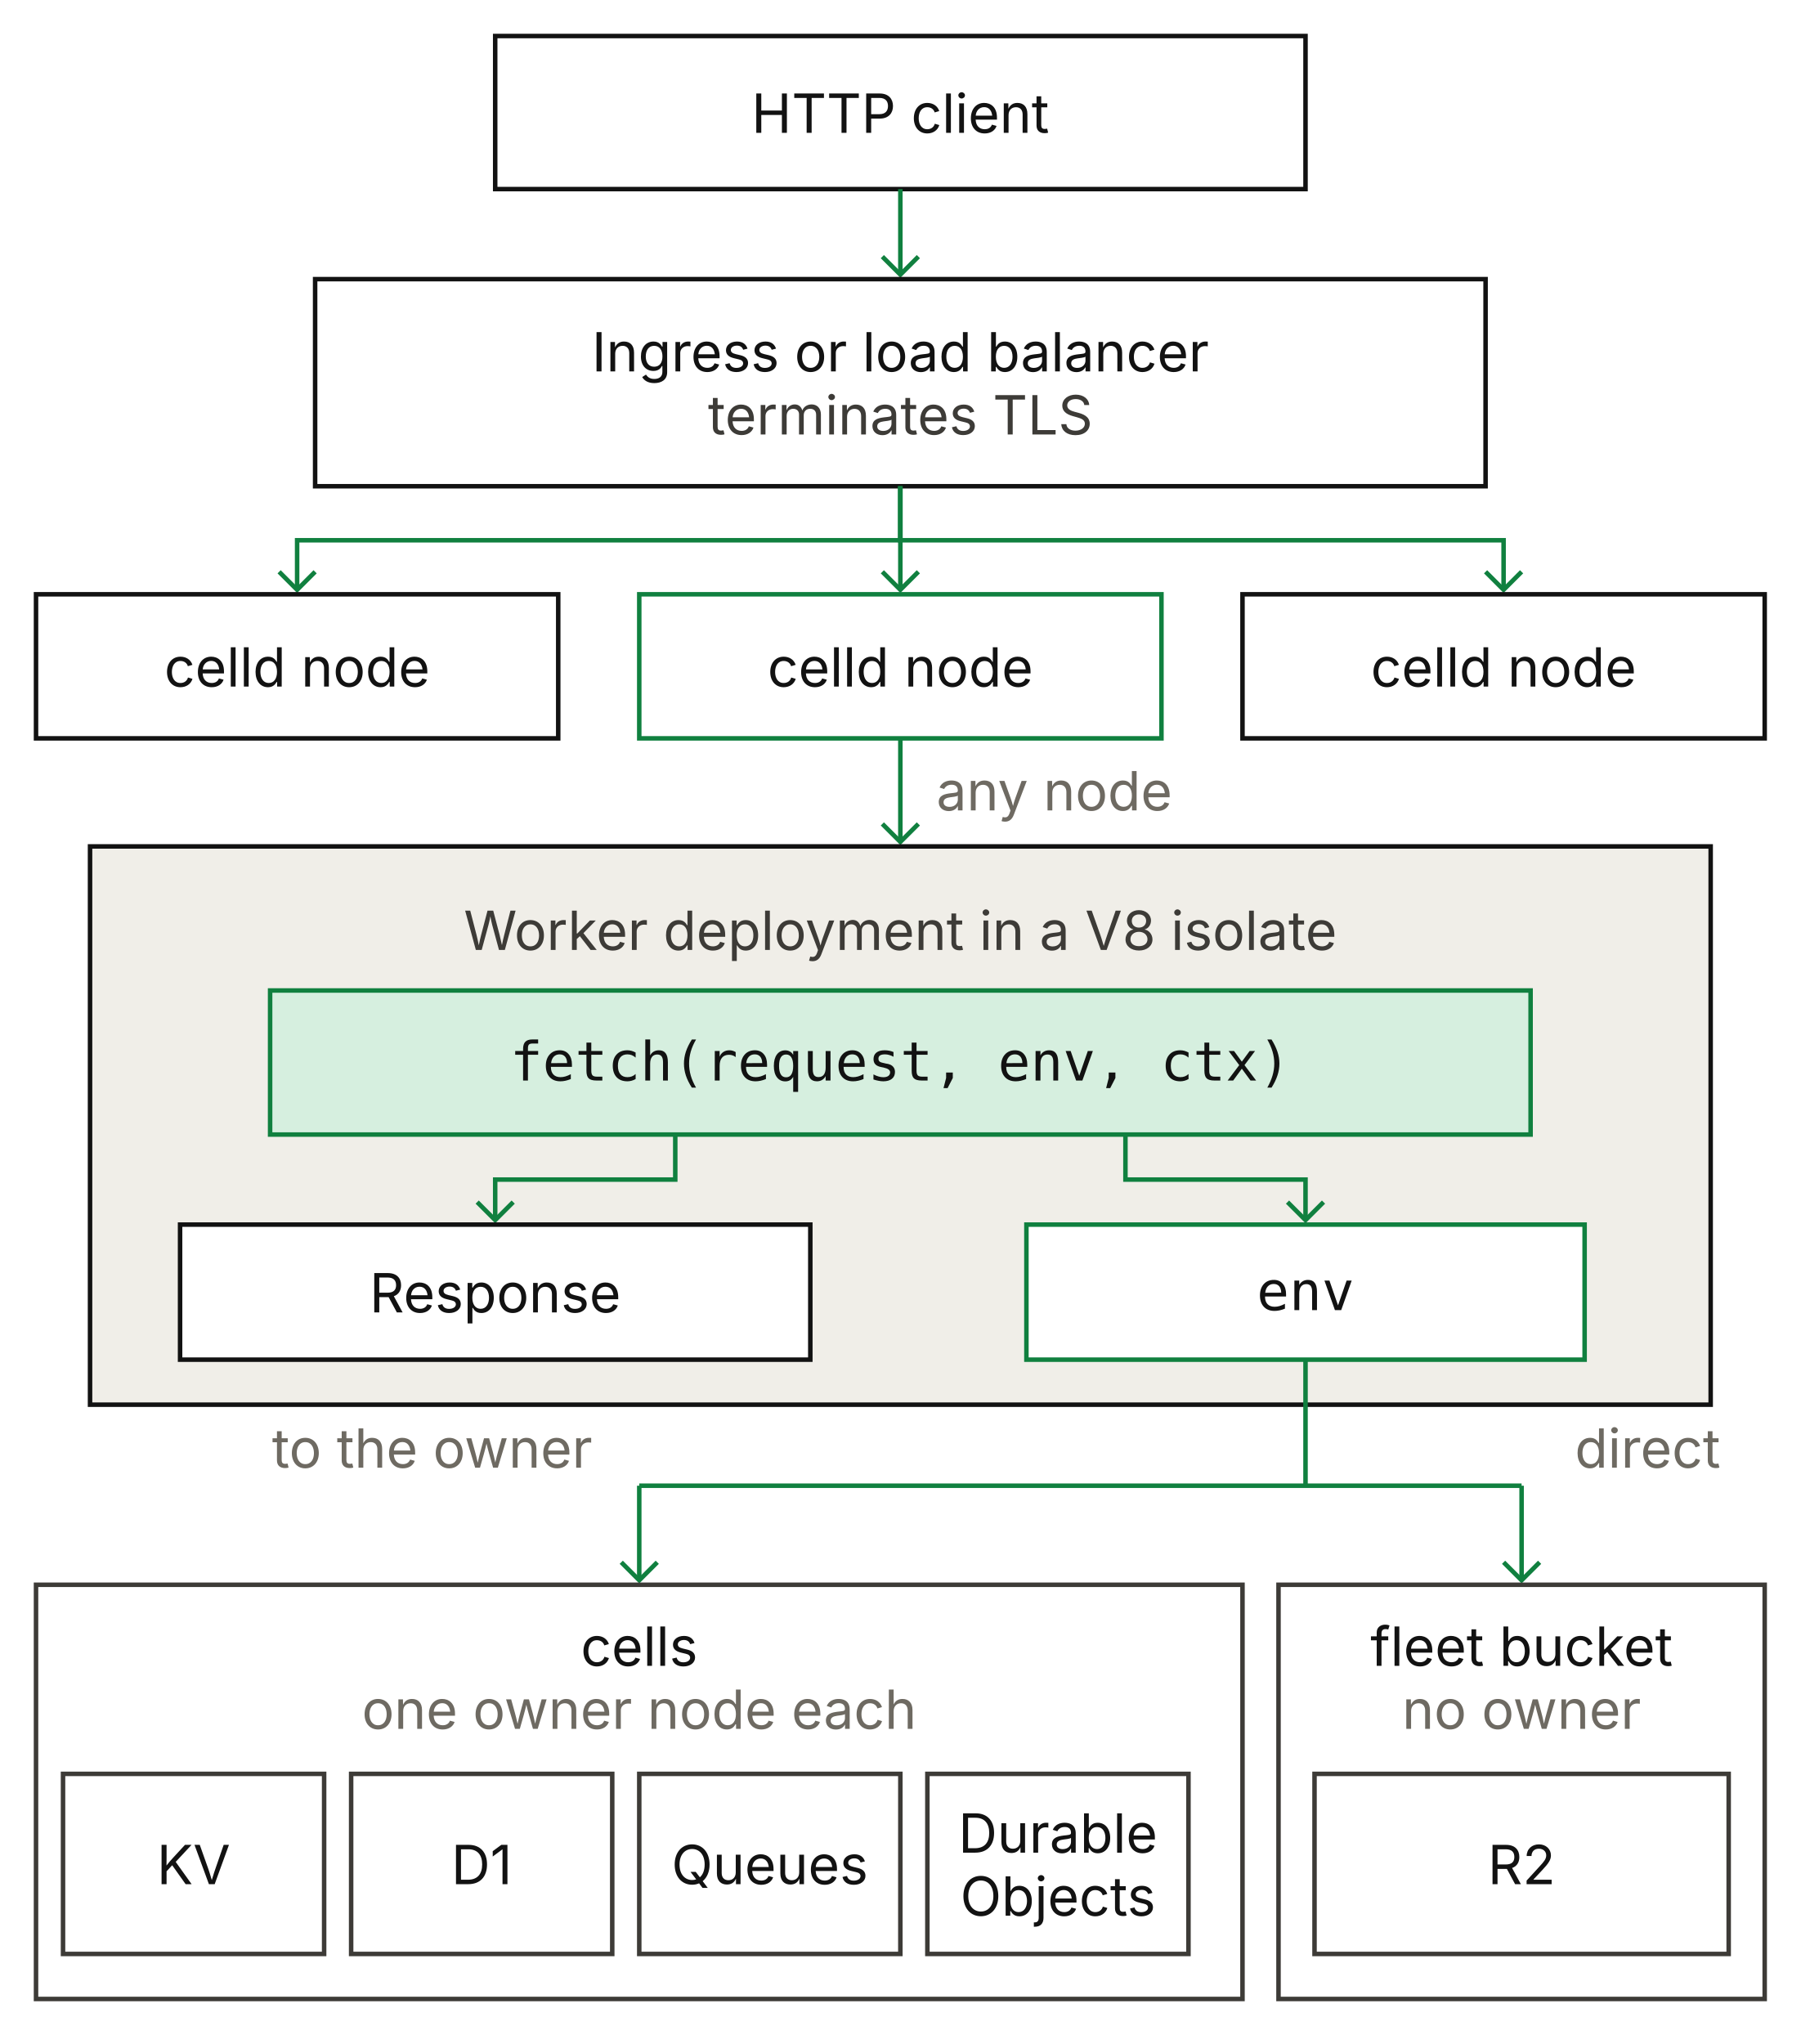
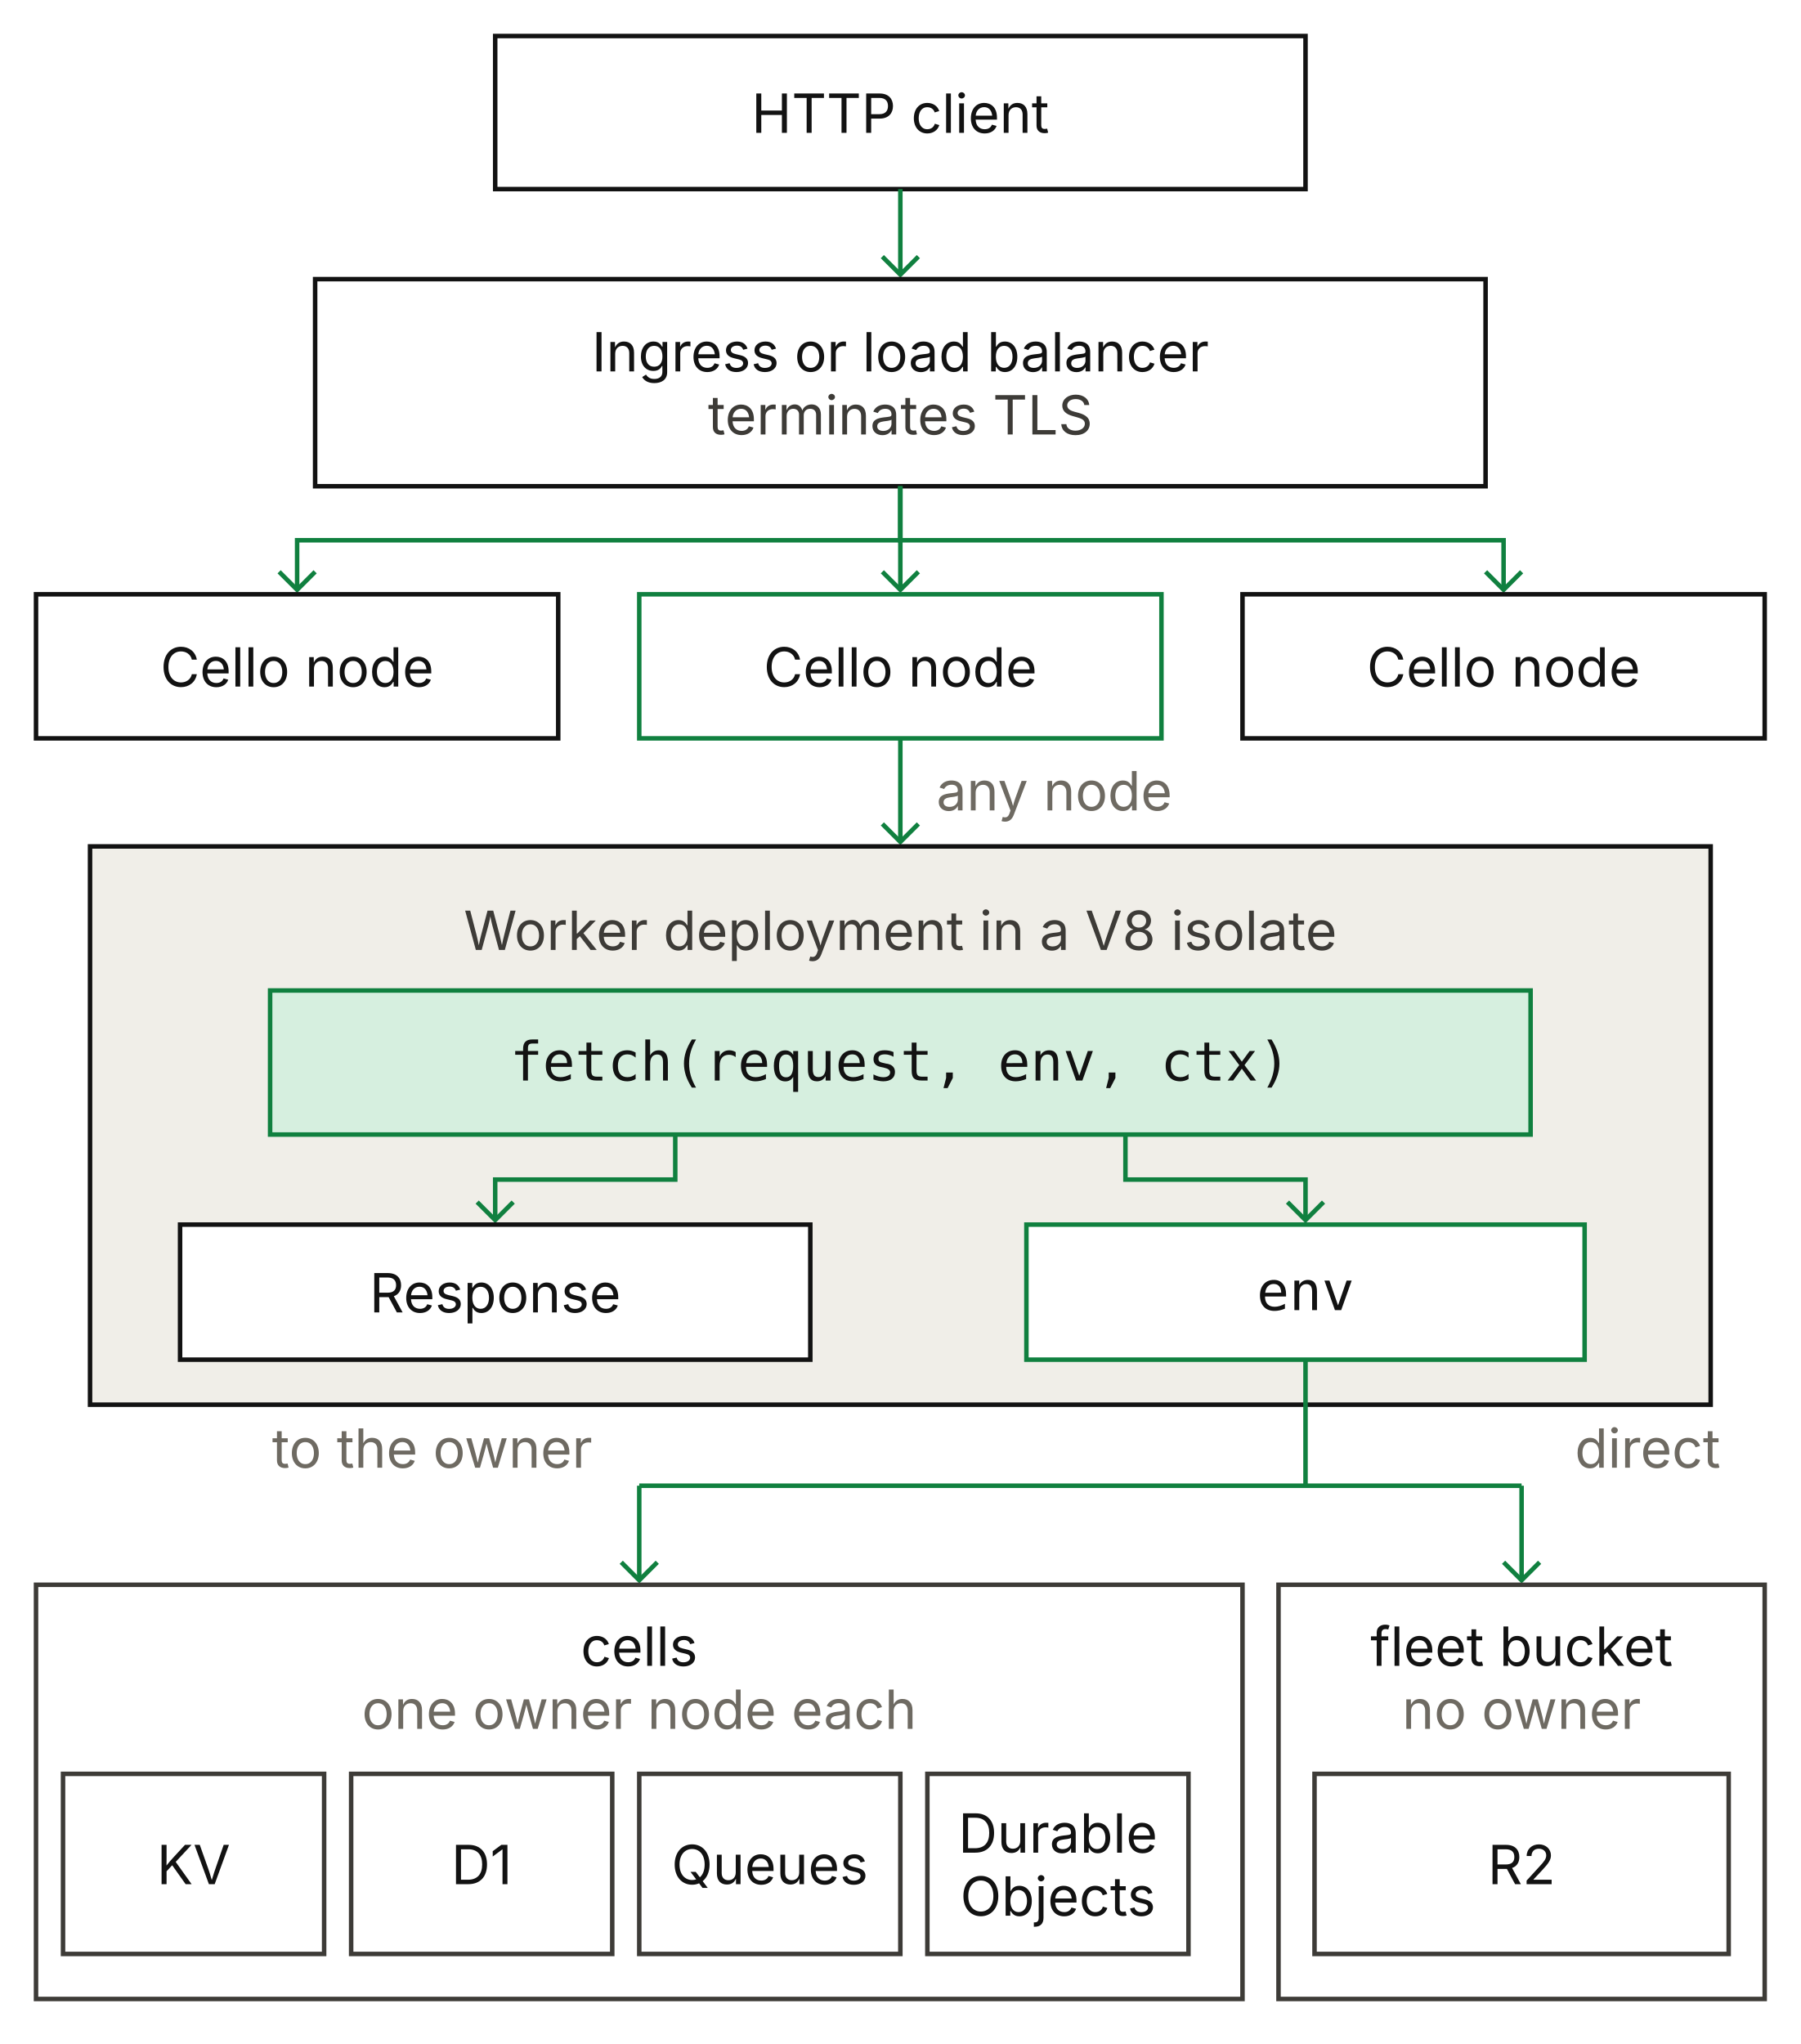
<svg xmlns="http://www.w3.org/2000/svg" viewBox="0 0 400 454" role="img" aria-labelledby="workersFlowTitle workersFlowDesc">
  <style>
    /* GitHub renders this file as an image, so the diagram carries literal
       colours here. The site rules in landing/src/style.css are more specific,
       so the documentation theme tokens win there. SVG paints text black by
       default, and a class that sets only `color` never reaches the fill, so
       every label sets fill="currentColor" as well. */
    svg { font-family: ui-sans-serif, system-ui, -apple-system, sans-serif; }
    text { font-size: 12px; fill: currentColor; }
    .mono { font-family: ui-monospace, SFMono-Regular, Menlo, monospace; }
    .d-ink { color: #121212; }
    .d-soft { color: #3d3b37; }
    .d-faint { color: #6e6a62; }
    .d-acc { color: #10803f; }
    .d-panel { color: #ffffff; }
    .d-sunk { color: #f0eee8; }
    .d-tint { color: #d6efdf; }
    @media (prefers-color-scheme: dark) {
      .d-ink { color: #efede7; }
      .d-soft { color: #c9c6be; }
      .d-faint { color: #928e85; }
      .d-acc { color: #3fc472; }
      .d-panel { color: #1a1a19; }
      .d-sunk { color: #232321; }
      .d-tint { color: #10301d; }
    }
  </style>
  <defs>
    <marker id="wf-arrow" viewBox="0 0 10 10" refX="5" refY="5" markerWidth="10" markerHeight="10" markerUnits="userSpaceOnUse" orient="auto-start-reverse">
      <path class="d-acc" fill="none" stroke="currentColor" stroke-width="1" d="M1 1 L5 5 L1 9" />
    </marker>
    <marker id="wf-arrow-acc" viewBox="0 0 10 10" refX="5" refY="5" markerWidth="10" markerHeight="10" markerUnits="userSpaceOnUse" orient="auto-start-reverse">
      <path class="d-acc" fill="none" stroke="currentColor" stroke-width="1" d="M1 1 L5 5 L1 9" />
    </marker>
  </defs>
  <rect class="d-panel" x="110" y="8" width="180" height="34" fill="currentColor" />
  <rect class="d-ink" x="110" y="8" width="180" height="34" fill="none" stroke="currentColor" stroke-width="1" />
  <text class="d-ink" x="200" y="29.5" fill="currentColor" text-anchor="middle">HTTP client</text>
  <path class="d-acc" d="M200,42 V61" fill="none" stroke="currentColor" stroke-width="1" marker-end="url(#wf-arrow)" />
  <rect class="d-panel" x="70" y="62" width="260" height="46" fill="currentColor" />
  <rect class="d-ink" x="70" y="62" width="260" height="46" fill="none" stroke="currentColor" stroke-width="1" />
  <text class="d-ink" x="200" y="82.5" fill="currentColor" text-anchor="middle">Ingress or load balancer</text>
  <text class="d-soft" x="200" y="96.5" fill="currentColor" text-anchor="middle">terminates TLS</text>
  <path class="d-acc" d="M200 108 V120 H66 V131" fill="none" stroke="currentColor" stroke-width="1" marker-end="url(#wf-arrow)" />
  <path class="d-acc" d="M200,108 V131" fill="none" stroke="currentColor" stroke-width="1" marker-end="url(#wf-arrow)" />
  <path class="d-acc" d="M200 108 V120 H334 V131" fill="none" stroke="currentColor" stroke-width="1" marker-end="url(#wf-arrow)" />
  <rect class="d-ink" x="8" y="132" width="116" height="32" fill="none" stroke="currentColor" stroke-width="1" />
-   <text class="d-ink" x="66" y="152.5" fill="currentColor" text-anchor="middle">celld node</text>
+   <text class="d-ink" x="66" y="152.5" fill="currentColor" text-anchor="middle">Cello node</text>
  <rect class="d-acc" x="142" y="132" width="116" height="32" fill="none" stroke="currentColor" stroke-width="1" />
-   <text class="d-ink" x="200" y="152.5" fill="currentColor" text-anchor="middle">celld node</text>
+   <text class="d-ink" x="200" y="152.5" fill="currentColor" text-anchor="middle">Cello node</text>
  <rect class="d-ink" x="276" y="132" width="116" height="32" fill="none" stroke="currentColor" stroke-width="1" />
-   <text class="d-ink" x="334" y="152.5" fill="currentColor" text-anchor="middle">celld node</text>
+   <text class="d-ink" x="334" y="152.5" fill="currentColor" text-anchor="middle">Cello node</text>
  <path class="d-acc" d="M200,164 V187" fill="none" stroke="currentColor" stroke-width="1" marker-end="url(#wf-arrow)" />
  <text class="d-faint" x="208" y="180" fill="currentColor">any node</text>
  <rect class="d-sunk" x="20" y="188" width="360" height="124" fill="currentColor" />
  <rect class="d-ink" x="20" y="188" width="360" height="124" fill="none" stroke="currentColor" stroke-width="1" />
  <text class="d-soft" x="200" y="211" fill="currentColor" text-anchor="middle">Worker deployment in a V8 isolate</text>
  <rect class="d-tint" x="60" y="220" width="280" height="32" fill="currentColor" />
  <rect class="d-acc" x="60" y="220" width="280" height="32" fill="none" stroke="currentColor" stroke-width="1" />
  <text class="d-ink mono" x="200" y="240" fill="currentColor" text-anchor="middle">fetch(request, env, ctx)</text>
  <path class="d-acc" d="M150 252 V262 H110 V271" fill="none" stroke="currentColor" stroke-width="1" marker-end="url(#wf-arrow)" />
  <path class="d-acc" d="M250 252 V262 H290 V271" fill="none" stroke="currentColor" stroke-width="1" marker-end="url(#wf-arrow-acc)" />
  <rect class="d-panel" x="40" y="272" width="140" height="30" fill="currentColor" />
  <rect class="d-ink" x="40" y="272" width="140" height="30" fill="none" stroke="currentColor" stroke-width="1" />
  <text class="d-ink" x="110" y="291.5" fill="currentColor" text-anchor="middle">Response</text>
  <rect class="d-panel" x="228" y="272" width="124" height="30" fill="currentColor" />
  <rect class="d-acc" x="228" y="272" width="124" height="30" fill="none" stroke="currentColor" stroke-width="1" />
  <text class="d-ink mono" x="290" y="291" fill="currentColor" text-anchor="middle">env</text>
  <path class="d-acc" d="M290,302 V330" fill="none" stroke="currentColor" stroke-width="1" />
  <path class="d-acc" d="M142,330 H338" fill="none" stroke="currentColor" stroke-width="1" />
  <path class="d-acc" d="M142,330 V351" fill="none" stroke="currentColor" stroke-width="1" marker-end="url(#wf-arrow-acc)" />
  <path class="d-acc" d="M338,330 V351" fill="none" stroke="currentColor" stroke-width="1" marker-end="url(#wf-arrow-acc)" />
  <text class="d-faint" x="96" y="326" fill="currentColor" text-anchor="middle">to the owner</text>
  <text class="d-faint" x="366" y="326" fill="currentColor" text-anchor="middle">direct</text>
  <rect class="d-soft" x="8" y="352" width="268" height="92" fill="none" stroke="currentColor" stroke-width="1" />
  <text class="d-ink" x="142" y="370" fill="currentColor" text-anchor="middle">cells</text>
  <text class="d-faint" x="142" y="384" fill="currentColor" text-anchor="middle">one owner node each</text>
  <rect class="d-soft" x="14" y="394" width="58" height="40" fill="none" stroke="currentColor" stroke-width="1" />
  <text class="d-ink" x="43" y="418.5" fill="currentColor" text-anchor="middle">KV</text>
  <rect class="d-soft" x="78" y="394" width="58" height="40" fill="none" stroke="currentColor" stroke-width="1" />
  <text class="d-ink" x="107" y="418.5" fill="currentColor" text-anchor="middle">D1</text>
  <rect class="d-soft" x="142" y="394" width="58" height="40" fill="none" stroke="currentColor" stroke-width="1" />
  <text class="d-ink" x="171" y="418.5" fill="currentColor" text-anchor="middle">Queues</text>
  <rect class="d-soft" x="206" y="394" width="58" height="40" fill="none" stroke="currentColor" stroke-width="1" />
  <text class="d-ink" x="235" y="411.5" fill="currentColor" text-anchor="middle">Durable</text>
  <text class="d-ink" x="235" y="425.5" fill="currentColor" text-anchor="middle">Objects</text>
  <rect class="d-soft" x="284" y="352" width="108" height="92" fill="none" stroke="currentColor" stroke-width="1" />
  <text class="d-ink" x="338" y="370" fill="currentColor" text-anchor="middle">fleet bucket</text>
  <text class="d-faint" x="338" y="384" fill="currentColor" text-anchor="middle">no owner</text>
  <rect class="d-soft" x="292" y="394" width="92" height="40" fill="none" stroke="currentColor" stroke-width="1" />
  <text class="d-ink" x="338" y="418.5" fill="currentColor" text-anchor="middle">R2</text>
</svg>
